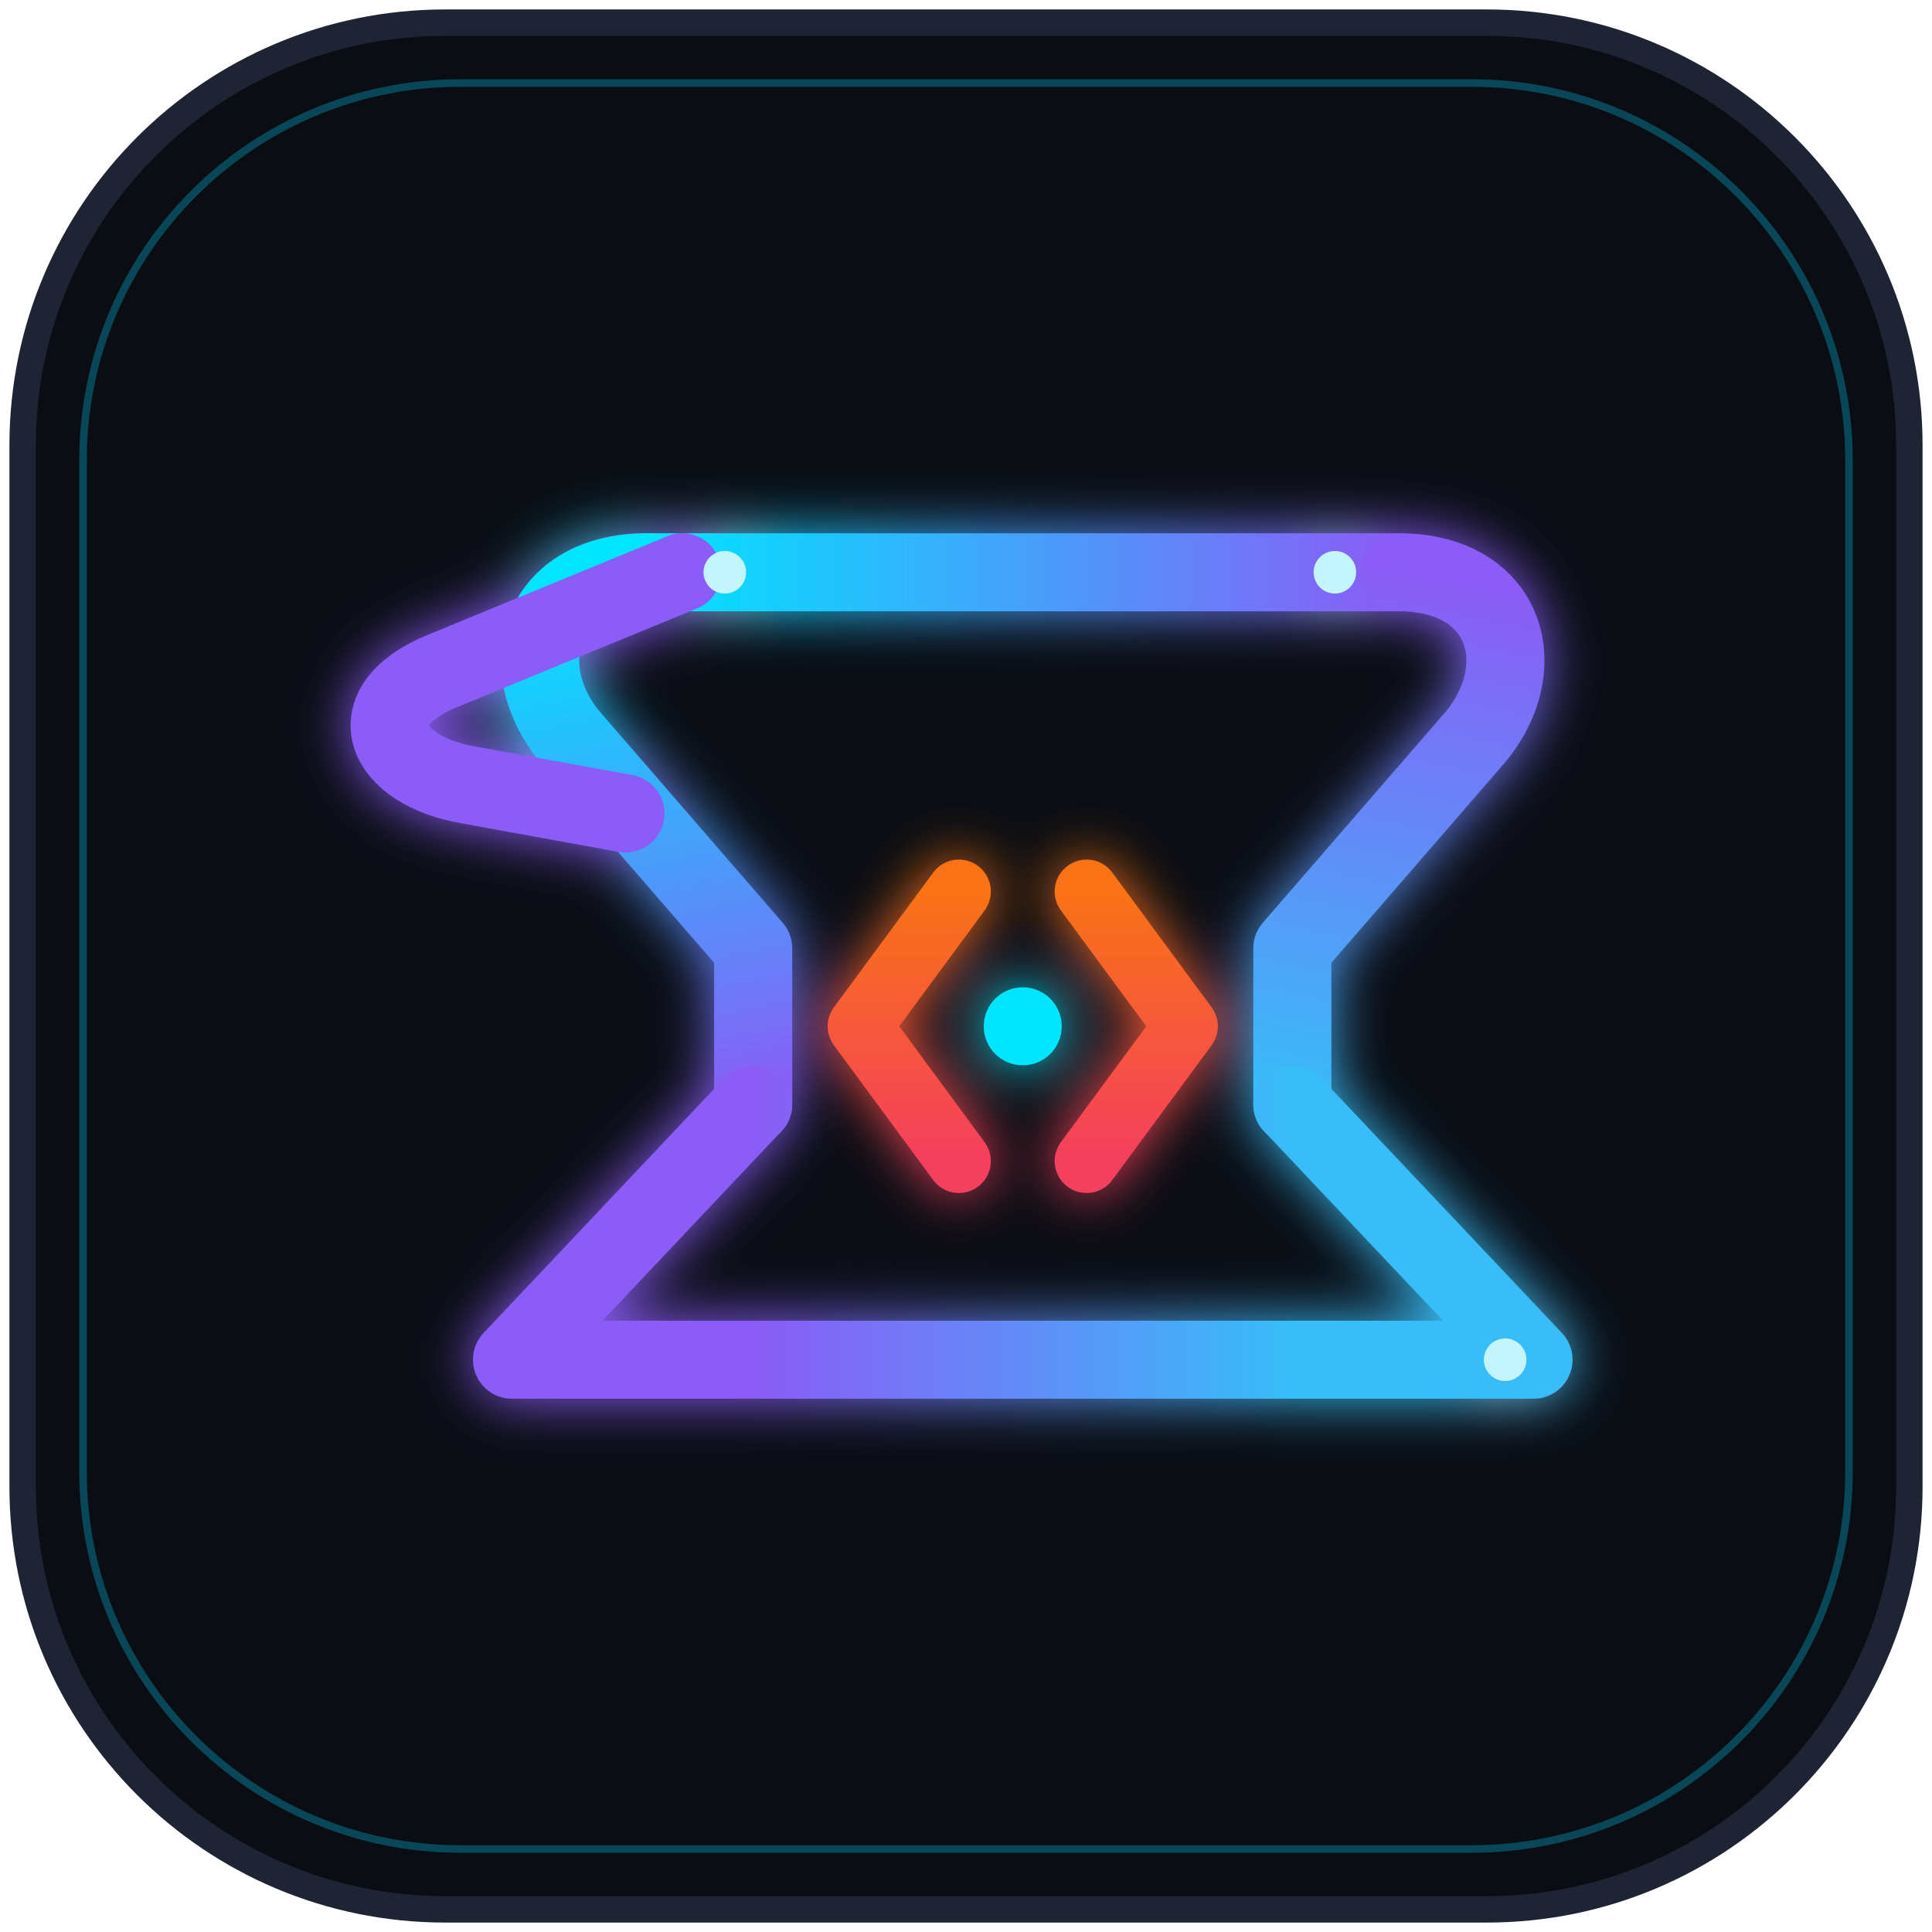
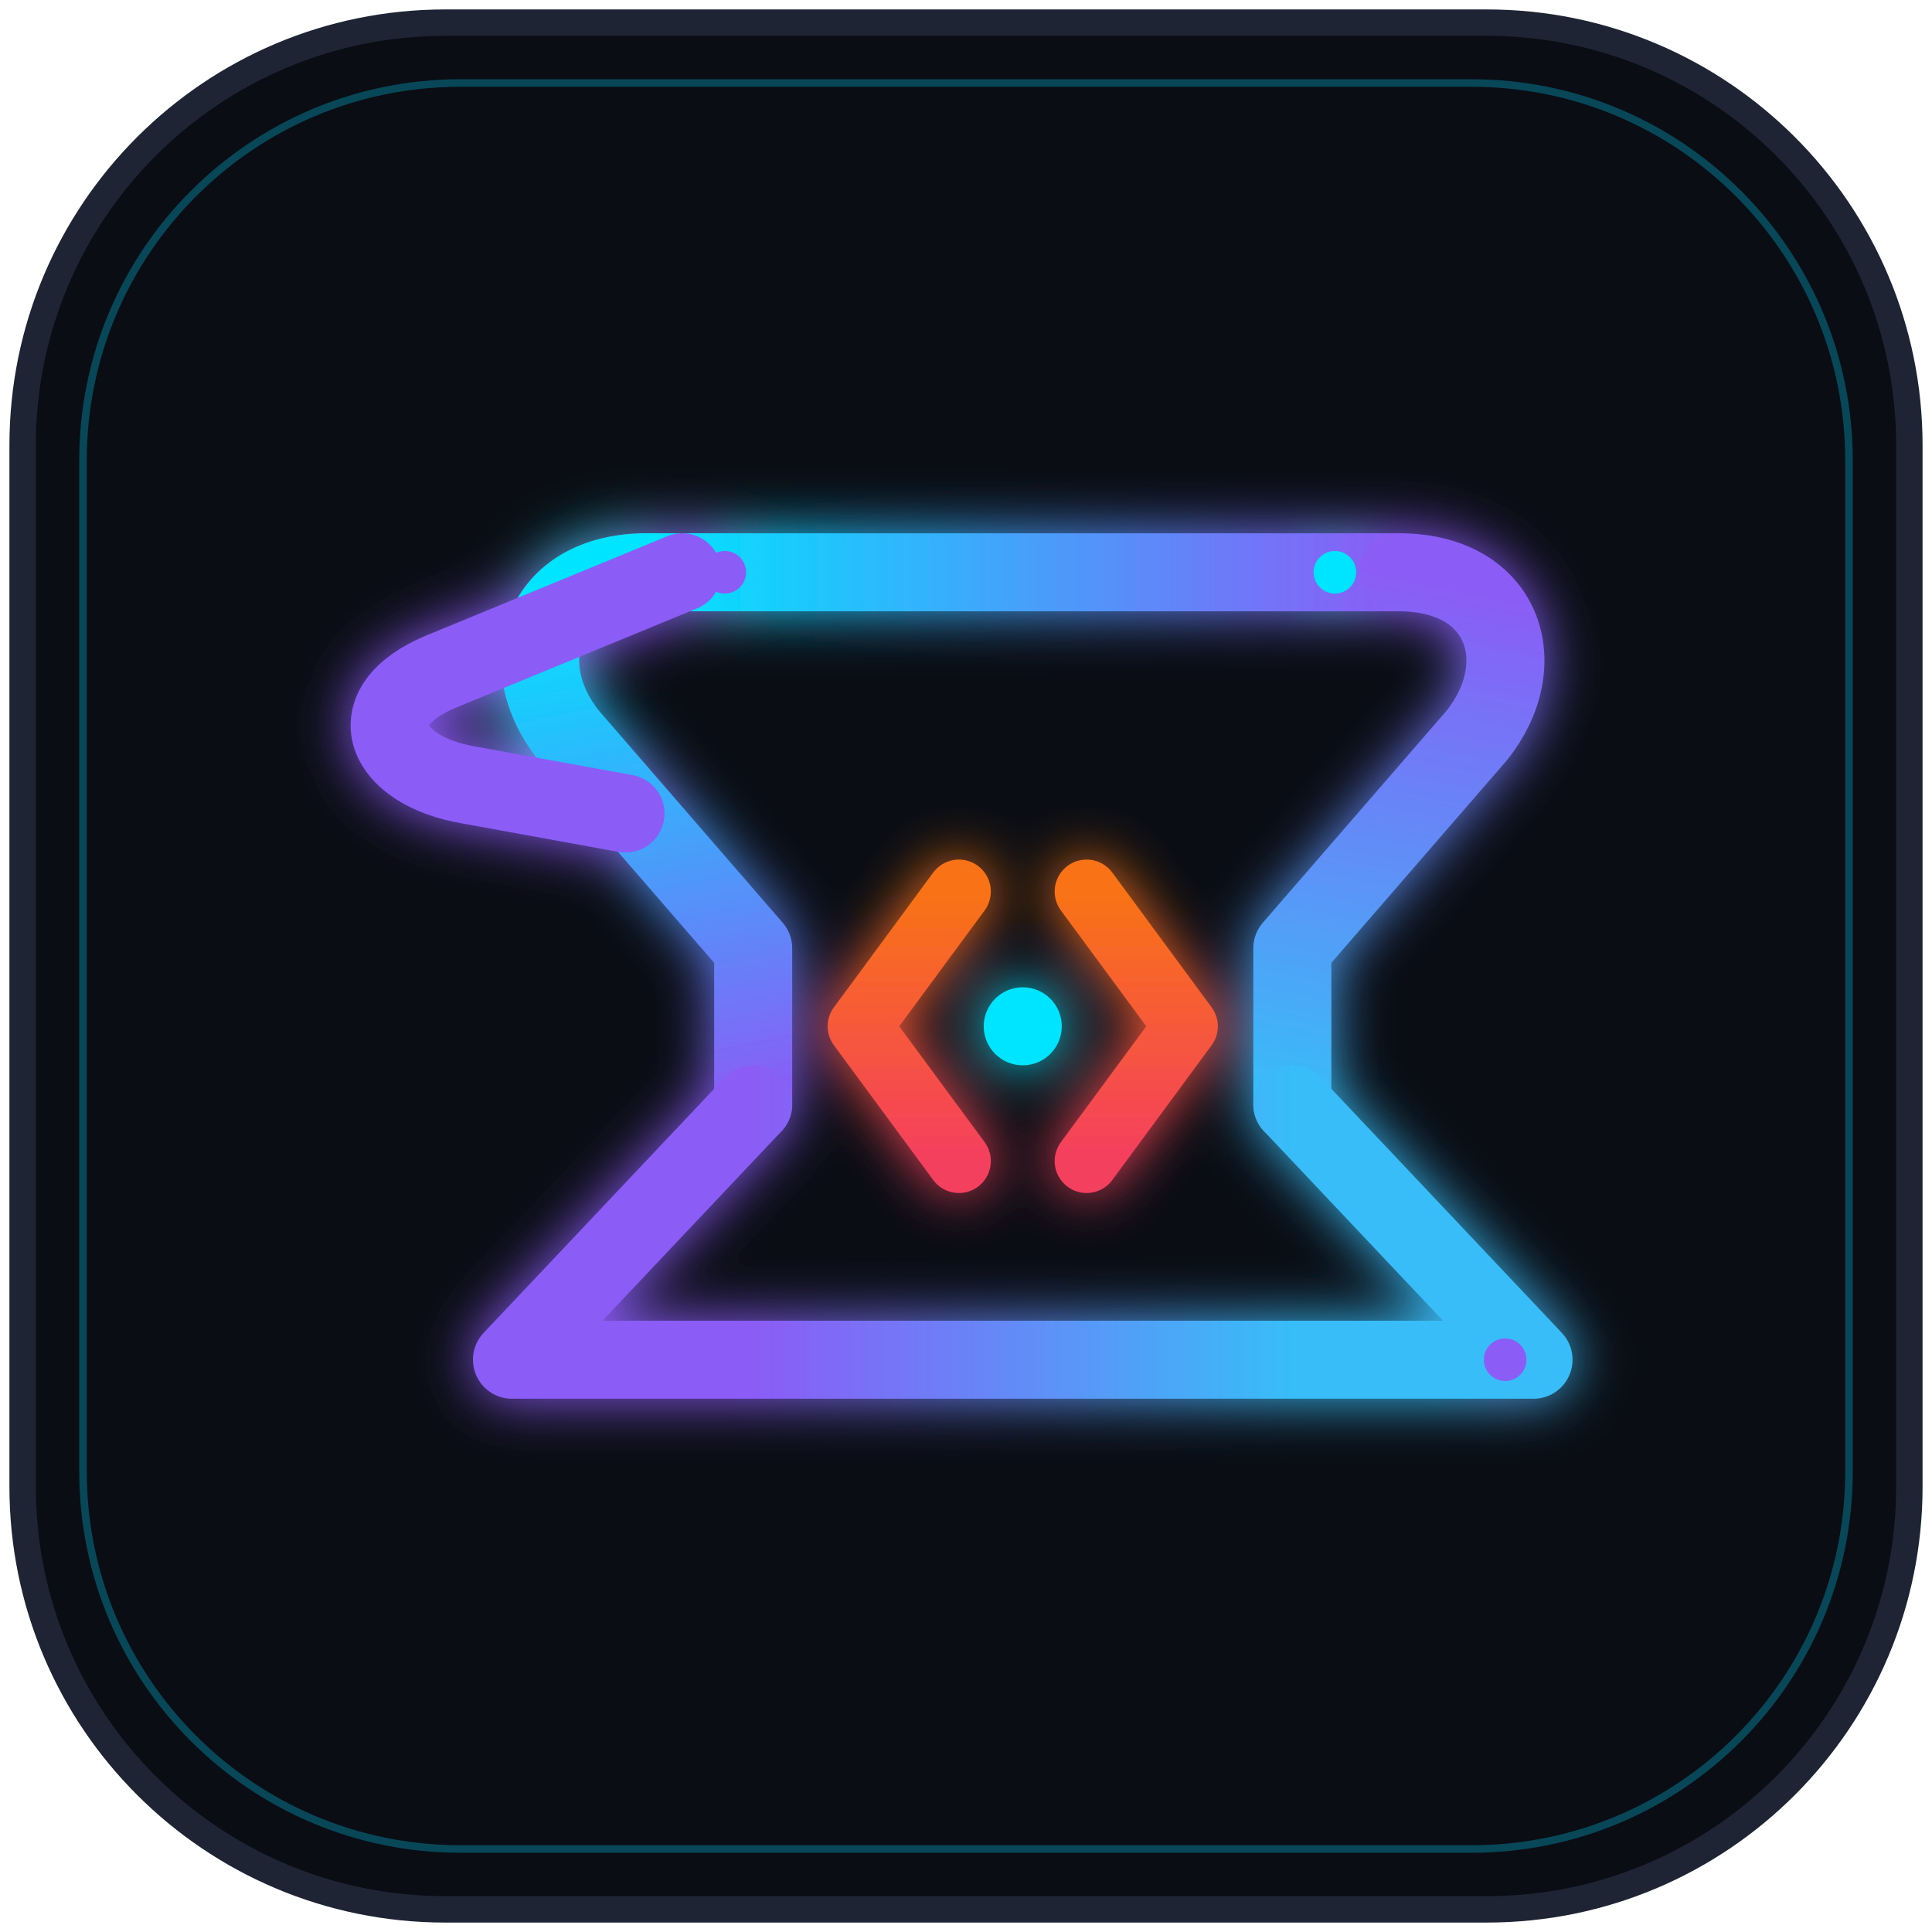
<svg xmlns="http://www.w3.org/2000/svg" viewBox="0 0 512 512" width="512" height="512" role="img" aria-label="ForjaOS">
  <defs>
    <linearGradient id="anvil-grad" gradientUnits="userSpaceOnUse" x1="150" y1="150" x2="362" y2="150">
      <stop offset="0" stop-color="#00e5ff" />
      <stop offset="1" stop-color="#8b5cf6" />
    </linearGradient>
    <linearGradient id="anvil-left-grad" gradientUnits="userSpaceOnUse" x1="150" y1="150" x2="180" y2="300">
      <stop offset="0" stop-color="#00e5ff" />
      <stop offset="1" stop-color="#8b5cf6" />
    </linearGradient>
    <linearGradient id="anvil-right-grad" gradientUnits="userSpaceOnUse" x1="362" y1="150" x2="332" y2="300">
      <stop offset="0" stop-color="#8b5cf6" />
      <stop offset="1" stop-color="#38bdf8" />
    </linearGradient>
    <linearGradient id="anvil-bottom-grad" gradientUnits="userSpaceOnUse" x1="180" y1="372" x2="332" y2="372">
      <stop offset="0" stop-color="#8b5cf6" />
      <stop offset="1" stop-color="#38bdf8" />
    </linearGradient>
    <linearGradient id="spark-grad" gradientUnits="userSpaceOnUse" x1="256" y1="240" x2="256" y2="316">
      <stop offset="0" stop-color="#f97316" />
      <stop offset="1" stop-color="#f43f5e" />
    </linearGradient>
    <filter id="glow" x="-20%" y="-20%" width="140%" height="140%">
      <feGaussianBlur in="SourceGraphic" stdDeviation="8" result="blur" />
      <feMerge>
        <feMergeNode in="blur" />
        <feMergeNode in="SourceGraphic" />
      </feMerge>
    </filter>
  </defs>
  <rect id="tile" x="6" y="6" width="500" height="500" rx="112" fill="#0a0d14" stroke="#1e2433" stroke-width="7" />
  <rect id="tile-inner" x="22" y="22" width="468" height="468" rx="100" fill="none" stroke="#00b4d8" stroke-opacity="0.35" stroke-width="2" />
  <g transform="translate(256 256) scale(0.94) translate(-240 -261)">
    <g id="mark" filter="url(#glow)">
      <g id="anvil" fill="none" stroke-linecap="round" stroke-linejoin="round" stroke-width="22">
        <path d="M150 150H362" stroke="url(#anvil-grad)" />
        <path d="M150 150C120 150 112 176 128 196L180 256V300" stroke="url(#anvil-left-grad)" />
        <path d="M362 150C392 150 400 176 384 196L332 256V300" stroke="url(#anvil-right-grad)" />
        <path d="M180 300L112 372H400L332 300" stroke="url(#anvil-bottom-grad)" />
      </g>
      <path id="horn" d="M160 150L92 178C68 188 76 206 100 210L144 218" fill="none" stroke-linecap="round" stroke-linejoin="round" stroke="url(#anvil-bottom-grad)" stroke-width="22" />
      <g id="spark" fill="none" stroke-linecap="round" stroke-linejoin="round" stroke="url(#spark-grad)" stroke-width="18">
        <path d="M238 240L210 278L238 316" />
        <path d="M274 240L302 278L274 316" />
      </g>
      <circle id="core" cx="256" cy="278" r="11" fill="#00e5ff" />
      <g id="nodes">
-         <circle cx="172" cy="150" r="6" fill="#c3f5ff" />
-         <circle cx="344" cy="150" r="6" fill="#c3f5ff" />
-         <circle cx="392" cy="372" r="6" fill="#c3f5ff" />
+         <circle cx="172" cy="150" r="6" fill="#8b5cf6" />
+         <circle cx="344" cy="150" r="6" fill="#00e5ff" />
+         <circle cx="392" cy="372" r="6" fill="#8b5cf6" />
      </g>
    </g>
  </g>
</svg>
